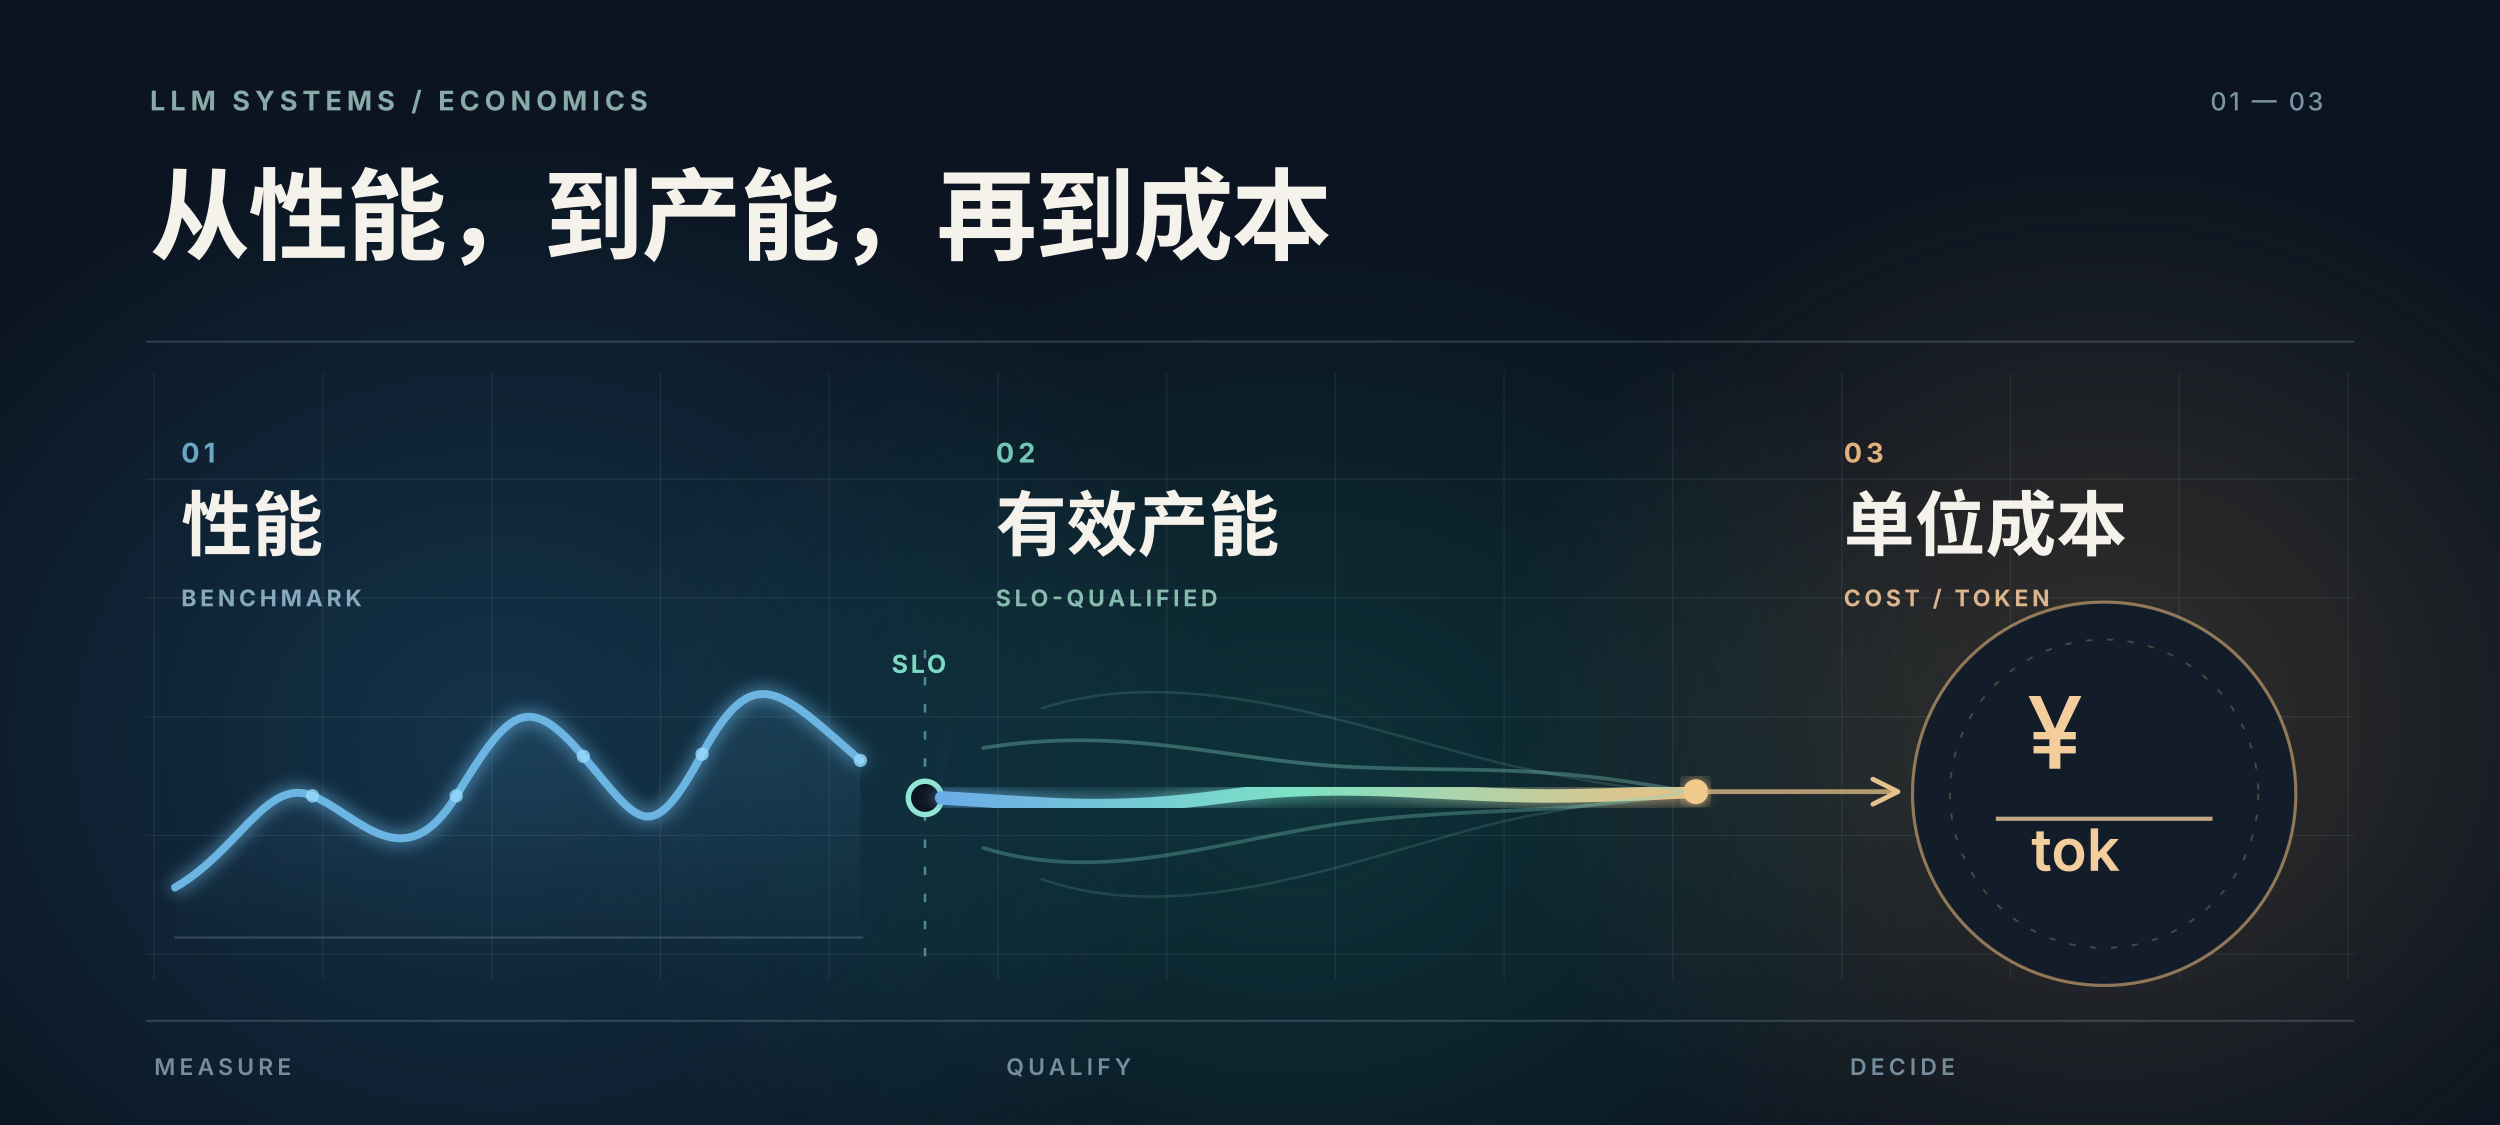
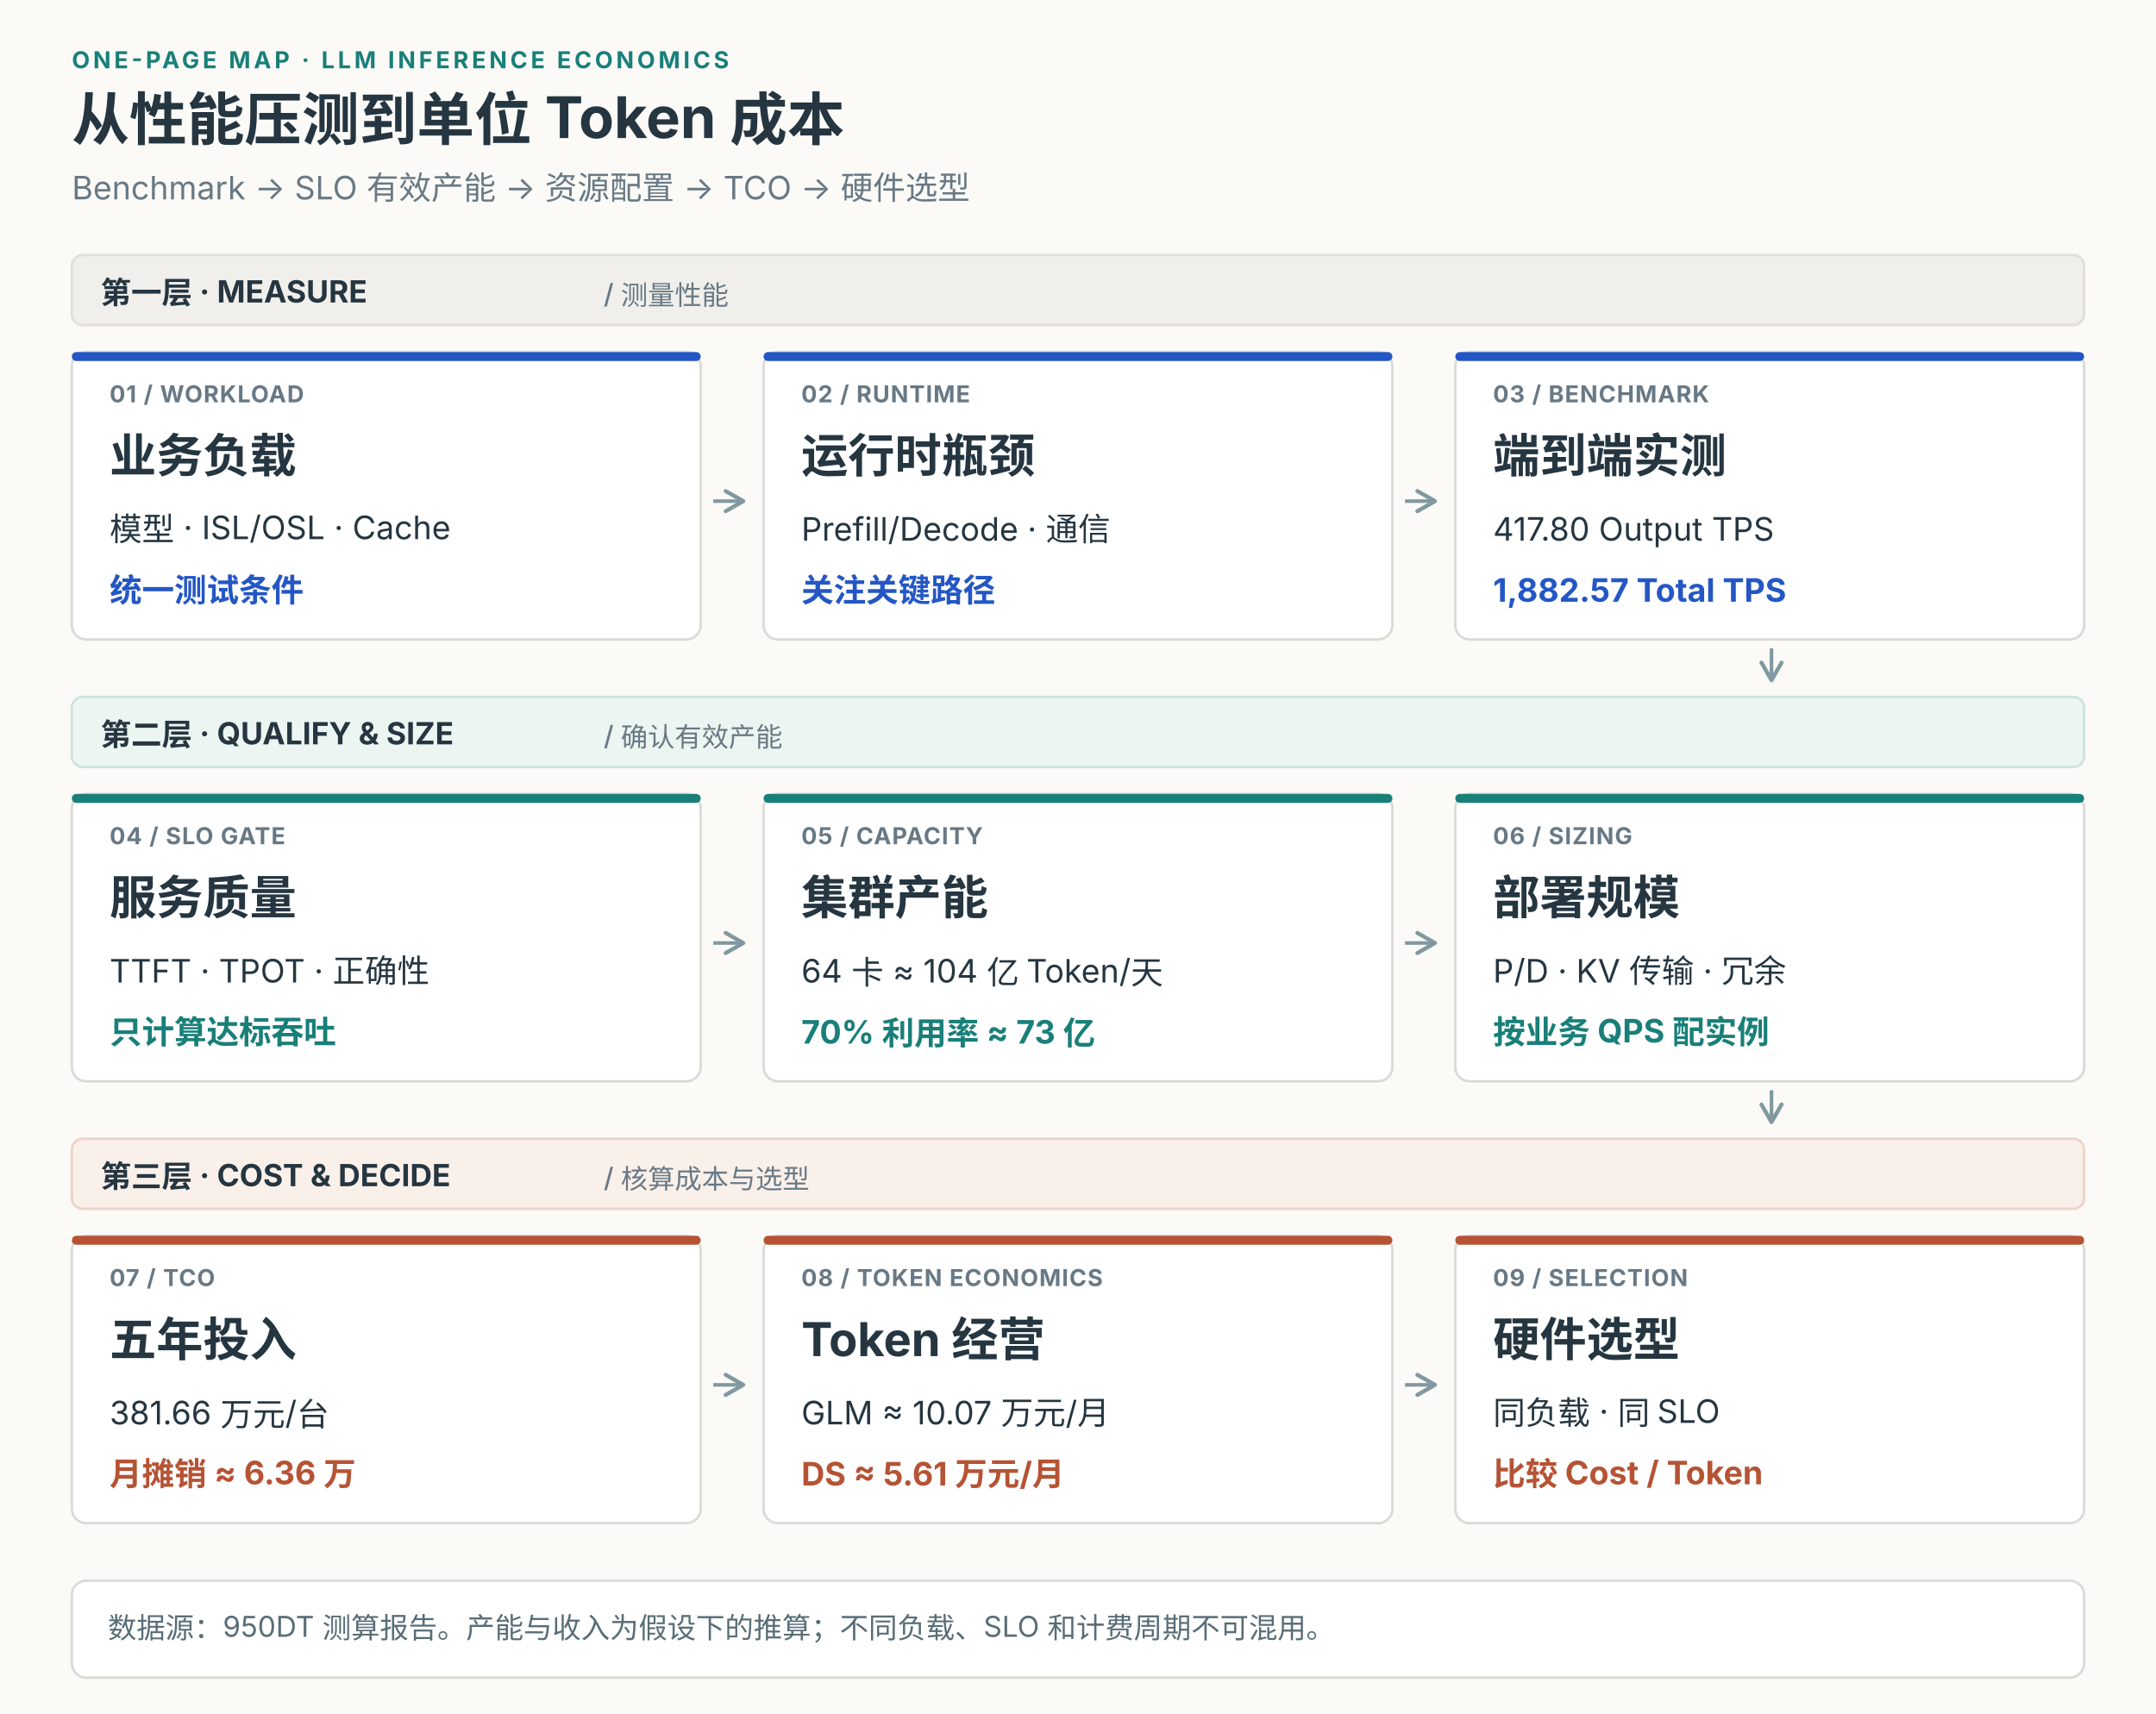
- <svg xmlns="http://www.w3.org/2000/svg" width="1200" height="540" viewBox="0 0 1200 540" role="img" aria-labelledby="title desc">
+ <svg xmlns="http://www.w3.org/2000/svg" width="1200" height="954" viewBox="0 0 1200 954" role="img" aria-labelledby="title desc">
  <defs>
-     <radialGradient id="blueGlow">
-       <stop offset="0" stop-color="#267AA8" stop-opacity=".31" />
-       <stop offset="1" stop-color="#267AA8" stop-opacity="0" />
-     </radialGradient>
-     <radialGradient id="greenGlow">
-       <stop offset="0" stop-color="#15A79C" stop-opacity=".21" />
-       <stop offset="1" stop-color="#15A79C" stop-opacity="0" />
-     </radialGradient>
-     <radialGradient id="amberGlow">
-       <stop offset="0" stop-color="#D8A260" stop-opacity=".20" />
-       <stop offset="1" stop-color="#D8A260" stop-opacity="0" />
-     </radialGradient>
-     <linearGradient id="flowLine" x1="0%" y1="0%" x2="100%" y2="0%">
-       <stop offset="0" stop-color="#6BACE7" />
-       <stop offset=".47" stop-color="#7DE2C5" />
-       <stop offset="1" stop-color="#F0BF83" />
-     </linearGradient>
-     <linearGradient id="waveFill" x1="0%" y1="0%" x2="0%" y2="100%">
-       <stop offset="0" stop-color="#64AEE8" stop-opacity=".13" />
-       <stop offset="1" stop-color="#64AEE8" stop-opacity="0" />
-     </linearGradient>
-     <filter id="soft">
-       <feGaussianBlur stdDeviation="23" />
-     </filter>
-     <filter id="glow">
-       <feGaussianBlur stdDeviation="4" result="blur" />
-       <feMerge>
-         <feMergeNode in="blur" />
-         <feMergeNode in="SourceGraphic" />
-       </feMerge>
-     </filter>
+     <style>
+ text{font-family:Inter,"Noto Sans CJK SC","PingFang SC","Microsoft YaHei","Segoe UI",Arial,sans-serif}
+ .eyebrow{font-size:13px;fill:#197F79;font-weight:700;letter-spacing:1.8px}
+ .title{font-size:32px;fill:#253641;font-weight:740}
+ .subtitle{font-size:18px;fill:#687985}
+ .tierHead{font-size:17px;fill:#253641;font-weight:750}
+ .tierSub{font-size:15px;fill:#687985;font-weight:500}
+ .kicker{font-size:13px;fill:#687985;font-weight:700;letter-spacing:.5px}
+ .cardTitle{font-size:26px;fill:#253641;font-weight:730}
+ .body{font-size:18px;fill:#253641}
+ .key{font-size:18px;font-weight:730}
+ .footer{font-size:16px;fill:#586D77}
+ </style>
+     <marker id="arr" viewBox="0 0 10 10" refX="7.5" refY="5" markerWidth="7" markerHeight="7" orient="auto">
+       <path d="M1 1 L8 5 L1 9" fill="none" stroke="#8198A0" stroke-width="1.6" stroke-linecap="round" stroke-linejoin="round" />
+     </marker>
  </defs>
-   <rect width="1200" height="540" fill="#0B1420" />
-   <ellipse cx="240" cy="355" rx="350" ry="300" fill="url(#blueGlow)" />
-   <ellipse cx="620" cy="380" rx="345" ry="270" fill="url(#greenGlow)" />
-   <ellipse cx="1010" cy="343" rx="290" ry="270" fill="url(#amberGlow)" />
-   <line x1="74" y1="179" x2="74" y2="470" stroke="#C7D6DA" stroke-width="0.65" opacity="0.08" />
-   <line x1="155" y1="179" x2="155" y2="470" stroke="#C7D6DA" stroke-width="0.65" opacity="0.08" />
-   <line x1="236" y1="179" x2="236" y2="470" stroke="#C7D6DA" stroke-width="0.65" opacity="0.08" />
-   <line x1="317" y1="179" x2="317" y2="470" stroke="#C7D6DA" stroke-width="0.65" opacity="0.08" />
-   <line x1="398" y1="179" x2="398" y2="470" stroke="#C7D6DA" stroke-width="0.65" opacity="0.08" />
-   <line x1="479" y1="179" x2="479" y2="470" stroke="#C7D6DA" stroke-width="0.65" opacity="0.08" />
-   <line x1="560" y1="179" x2="560" y2="470" stroke="#C7D6DA" stroke-width="0.65" opacity="0.08" />
-   <line x1="641" y1="179" x2="641" y2="470" stroke="#C7D6DA" stroke-width="0.65" opacity="0.08" />
-   <line x1="722" y1="179" x2="722" y2="470" stroke="#C7D6DA" stroke-width="0.65" opacity="0.08" />
-   <line x1="803" y1="179" x2="803" y2="470" stroke="#C7D6DA" stroke-width="0.65" opacity="0.08" />
-   <line x1="884" y1="179" x2="884" y2="470" stroke="#C7D6DA" stroke-width="0.65" opacity="0.08" />
-   <line x1="965" y1="179" x2="965" y2="470" stroke="#C7D6DA" stroke-width="0.65" opacity="0.08" />
-   <line x1="1046" y1="179" x2="1046" y2="470" stroke="#C7D6DA" stroke-width="0.65" opacity="0.08" />
-   <line x1="1127" y1="179" x2="1127" y2="470" stroke="#C7D6DA" stroke-width="0.65" opacity="0.08" />
-   <line x1="70" y1="230" x2="1130" y2="230" stroke="#C7D6DA" stroke-width="0.65" opacity="0.08" />
-   <line x1="70" y1="287" x2="1130" y2="287" stroke="#C7D6DA" stroke-width="0.65" opacity="0.08" />
-   <line x1="70" y1="344" x2="1130" y2="344" stroke="#C7D6DA" stroke-width="0.65" opacity="0.08" />
-   <line x1="70" y1="401" x2="1130" y2="401" stroke="#C7D6DA" stroke-width="0.65" opacity="0.08" />
-   <line x1="70" y1="458" x2="1130" y2="458" stroke="#C7D6DA" stroke-width="0.65" opacity="0.08" />
-   <line x1="70" y1="164" x2="1130" y2="164" stroke="#A2BAC5" stroke-opacity=".23" />
-   <text x="72" y="53" font-size="13" font-weight="650" fill="#88AAA9" letter-spacing="2.4" font-family="Inter, 'PingFang SC', 'Microsoft YaHei', 'Noto Sans CJK SC', Arial, sans-serif">LLM SYSTEMS  /  ECONOMICS</text>
-   <text x="72" y="121" font-size="48" font-weight="640" fill="#F5F2EB" letter-spacing="-.8" font-family="Inter, 'PingFang SC', 'Microsoft YaHei', 'Noto Sans CJK SC', Arial, sans-serif">从性能，到产能，再到成本</text>
-   <text x="1061" y="53" font-size="12" font-weight="550" fill="#7C95A4" letter-spacing="1.3" font-family="Inter, 'PingFang SC', 'Microsoft YaHei', 'Noto Sans CJK SC', Arial, sans-serif">01 — 03</text>
-   <text x="87" y="222" font-size="13" font-weight="700" fill="#6CA5C5" letter-spacing="2" font-family="Inter, 'PingFang SC', 'Microsoft YaHei', 'Noto Sans CJK SC', Arial, sans-serif">01</text>
-   <text x="87" y="264" font-size="34" font-weight="650" fill="#F5F2EB" letter-spacing="0" font-family="Inter, 'PingFang SC', 'Microsoft YaHei', 'Noto Sans CJK SC', Arial, sans-serif">性能</text>
-   <text x="87" y="291" font-size="11" font-weight="650" fill="#87A9BD" letter-spacing="1.8" font-family="Inter, 'PingFang SC', 'Microsoft YaHei', 'Noto Sans CJK SC', Arial, sans-serif">BENCHMARK</text>
-   <text x="478" y="222" font-size="13" font-weight="700" fill="#71C8B7" letter-spacing="2" font-family="Inter, 'PingFang SC', 'Microsoft YaHei', 'Noto Sans CJK SC', Arial, sans-serif">02</text>
-   <text x="478" y="264" font-size="34" font-weight="650" fill="#F5F2EB" letter-spacing="0" font-family="Inter, 'PingFang SC', 'Microsoft YaHei', 'Noto Sans CJK SC', Arial, sans-serif">有效产能</text>
-   <text x="478" y="291" font-size="11" font-weight="650" fill="#86BBAD" letter-spacing="1.8" font-family="Inter, 'PingFang SC', 'Microsoft YaHei', 'Noto Sans CJK SC', Arial, sans-serif">SLO-QUALIFIED</text>
-   <text x="885" y="222" font-size="13" font-weight="700" fill="#E2B17D" letter-spacing="2" font-family="Inter, 'PingFang SC', 'Microsoft YaHei', 'Noto Sans CJK SC', Arial, sans-serif">03</text>
-   <text x="885" y="264" font-size="34" font-weight="650" fill="#F5F2EB" letter-spacing="0" font-family="Inter, 'PingFang SC', 'Microsoft YaHei', 'Noto Sans CJK SC', Arial, sans-serif">单位成本</text>
-   <text x="885" y="291" font-size="11" font-weight="650" fill="#DBB58E" letter-spacing="1.8" font-family="Inter, 'PingFang SC', 'Microsoft YaHei', 'Noto Sans CJK SC', Arial, sans-serif">COST / TOKEN</text>
-   <path d="M84 426 C115 408 128 373 150 382 S194 423 219 382 S253 331 280 363 S312 408 337 362 S374 331 413 365 L413 458 L84 458 Z" fill="url(#waveFill)" />
-   <path d="M84 426 C115 408 128 373 150 382 S194 423 219 382 S253 331 280 363 S312 408 337 362 S374 331 413 365" fill="none" stroke="#6CB5E2" stroke-width="3.8" opacity="1" stroke-linecap="round" stroke-linejoin="round" filter="url(#glow)" />
-   <path d="M84 450 H414" fill="none" stroke="#A0BED1" stroke-width="1" opacity="0.24" stroke-linecap="round" stroke-linejoin="round" />
-   <circle cx="150" cy="382" r="3.2" fill="#99DBFF" opacity=".78" />
-   <circle cx="219" cy="382" r="3.2" fill="#99DBFF" opacity=".78" />
-   <circle cx="280" cy="363" r="3.2" fill="#99DBFF" opacity=".78" />
-   <circle cx="337" cy="362" r="3.2" fill="#99DBFF" opacity=".78" />
-   <circle cx="413" cy="365" r="3.2" fill="#99DBFF" opacity=".78" />
-   <line x1="444" y1="312" x2="444" y2="462" stroke="#6BAEAF" stroke-width="1.2" stroke-dasharray="4 9" opacity=".72" />
-   <text x="428" y="323" font-size="12" font-weight="650" fill="#7DDAC2" letter-spacing="1.3" font-family="Inter, 'PingFang SC', 'Microsoft YaHei', 'Noto Sans CJK SC', Arial, sans-serif">SLO</text>
-   <circle cx="444" cy="383" r="8" fill="#0B1420" stroke="#90E5D4" stroke-width="2.6" />
-   <path d="M452 383 C505 386 532 390 590 382 S700 383 753 382 S795 380 815 380" fill="none" stroke="url(#flowLine)" stroke-width="6.5" opacity="1" stroke-linecap="round" stroke-linejoin="round" filter="url(#glow)" />
-   <path d="M472 359 C541 348 588 365 646 368 S736 366 810 380" fill="none" stroke="#83D7C3" stroke-width="1.8" opacity="0.34" stroke-linecap="round" stroke-linejoin="round" />
-   <path d="M472 407 C530 425 586 403 646 395 S748 392 810 380" fill="none" stroke="#83D7C3" stroke-width="1.8" opacity="0.3" stroke-linecap="round" stroke-linejoin="round" />
-   <path d="M500 340 C577 315 671 357 737 370 S789 377 813 380" fill="none" stroke="#83D7C3" stroke-width="1.2" opacity="0.16" stroke-linecap="round" stroke-linejoin="round" />
-   <path d="M500 422 C577 449 671 403 737 391 S789 385 813 380" fill="none" stroke="#83D7C3" stroke-width="1.2" opacity="0.16" stroke-linecap="round" stroke-linejoin="round" />
-   <circle cx="814" cy="380" r="6" fill="#F0C98B" filter="url(#glow)" />
-   <circle cx="1010" cy="381" r="92" fill="#131D29" stroke="#D6AB76" stroke-width="1.5" stroke-opacity=".63" />
-   <circle cx="1010" cy="381" r="74" fill="none" stroke="#D6AB76" stroke-width=".9" stroke-opacity=".3" stroke-dasharray="3 7" />
-   <text x="973" y="369" font-size="48" font-weight="500" fill="#F3CE9C" letter-spacing="0" font-family="Inter, 'PingFang SC', 'Microsoft YaHei', 'Noto Sans CJK SC', Arial, sans-serif">¥</text>
-   <line x1="958" y1="393" x2="1062" y2="393" stroke="#F3CE9C" stroke-width="2" opacity=".78" />
-   <text x="975" y="418" font-size="28" font-weight="600" fill="#F3CE9C" letter-spacing="0" font-family="Inter, 'PingFang SC', 'Microsoft YaHei', 'Noto Sans CJK SC', Arial, sans-serif">tok</text>
-   <path d="M820 380 H909" fill="none" stroke="#DDB981" stroke-width="2.3" opacity="0.78" stroke-linecap="round" stroke-linejoin="round" />
-   <path d="M899 374 L911 380 L899 386" fill="none" stroke="#E4C18D" stroke-width="2.3" stroke-linecap="round" stroke-linejoin="round" />
-   <line x1="70" y1="490" x2="1130" y2="490" stroke="#A2BAC5" stroke-opacity=".23" />
-   <text x="74" y="516" font-size="11" font-weight="600" fill="#758D9D" letter-spacing="2" font-family="Inter, 'PingFang SC', 'Microsoft YaHei', 'Noto Sans CJK SC', Arial, sans-serif">MEASURE</text>
-   <text x="483" y="516" font-size="11" font-weight="600" fill="#758D9D" letter-spacing="2" font-family="Inter, 'PingFang SC', 'Microsoft YaHei', 'Noto Sans CJK SC', Arial, sans-serif">QUALIFY</text>
-   <text x="888" y="516" font-size="11" font-weight="600" fill="#758D9D" letter-spacing="2" font-family="Inter, 'PingFang SC', 'Microsoft YaHei', 'Noto Sans CJK SC', Arial, sans-serif">DECIDE</text>
+   <rect width="1200" height="954" fill="#FBFAF7" />
+   <text x="40" y="38" class="eyebrow">ONE-PAGE MAP · LLM INFERENCE ECONOMICS</text>
+   <text x="40" y="78" class="title">从性能压测到单位 Token 成本</text>
+   <text x="40" y="111" class="subtitle">Benchmark → SLO 有效产能 → 资源配置 → TCO → 硬件选型</text>
+   <rect x="40" y="142" width="1120" height="39" rx="6" fill="#F0EFEB" stroke="#E1DFD8" stroke-width="1.4" />
+   <text x="56" y="169" class="tierHead">第一层 · MEASURE</text>
+   <text x="336" y="169" class="tierSub">/ 测量性能</text>
+   <rect x="40" y="196" width="350" height="160" rx="8" fill="#FFFFFF" stroke="#DADBD7" stroke-width="1.4" />
+   <rect x="40" y="196" width="350" height="5" rx="2.5" fill="#2457C5" />
+   <text x="61" y="224" class="kicker">01 / WORKLOAD</text>
+   <text x="61" y="263" class="cardTitle">业务负载</text>
+   <text x="61" y="301" class="body">模型 · ISL/OSL · Cache</text>
+   <text x="61" y="335" class="key" fill="#2457C5">统一测试条件</text>
+   <path d="M397 279 L413 279" fill="none" stroke="#8198A0" stroke-width="2" marker-end="url(#arr)" />
+   <rect x="425" y="196" width="350" height="160" rx="8" fill="#FFFFFF" stroke="#DADBD7" stroke-width="1.4" />
+   <rect x="425" y="196" width="350" height="5" rx="2.5" fill="#2457C5" />
+   <text x="446" y="224" class="kicker">02 / RUNTIME</text>
+   <text x="446" y="263" class="cardTitle">运行时瓶颈</text>
+   <text x="446" y="301" class="body">Prefill/Decode · 通信</text>
+   <text x="446" y="335" class="key" fill="#2457C5">关注关键路径</text>
+   <path d="M782 279 L798 279" fill="none" stroke="#8198A0" stroke-width="2" marker-end="url(#arr)" />
+   <rect x="810" y="196" width="350" height="160" rx="8" fill="#FFFFFF" stroke="#DADBD7" stroke-width="1.4" />
+   <rect x="810" y="196" width="350" height="5" rx="2.5" fill="#2457C5" />
+   <text x="831" y="224" class="kicker">03 / BENCHMARK</text>
+   <text x="831" y="263" class="cardTitle">端到端实测</text>
+   <text x="831" y="301" class="body">417.80 Output TPS</text>
+   <text x="831" y="335" class="key" fill="#2457C5">1,882.57 Total TPS</text>
+   <path d="M986 361 L986 378" fill="none" stroke="#8198A0" stroke-width="2" marker-end="url(#arr)" />
+   <rect x="40" y="388" width="1120" height="39" rx="6" fill="#EBF5F1" stroke="#CFE3DC" stroke-width="1.4" />
+   <text x="56" y="415" class="tierHead">第二层 · QUALIFY &amp; SIZE</text>
+   <text x="336" y="415" class="tierSub">/ 确认有效产能</text>
+   <rect x="40" y="442" width="350" height="160" rx="8" fill="#FFFFFF" stroke="#DADBD7" stroke-width="1.4" />
+   <rect x="40" y="442" width="350" height="5" rx="2.5" fill="#197F79" />
+   <text x="61" y="470" class="kicker">04 / SLO GATE</text>
+   <text x="61" y="509" class="cardTitle">服务质量</text>
+   <text x="61" y="547" class="body">TTFT · TPOT · 正确性</text>
+   <text x="61" y="581" class="key" fill="#197F79">只计算达标吞吐</text>
+   <path d="M397 525 L413 525" fill="none" stroke="#8198A0" stroke-width="2" marker-end="url(#arr)" />
+   <rect x="425" y="442" width="350" height="160" rx="8" fill="#FFFFFF" stroke="#DADBD7" stroke-width="1.4" />
+   <rect x="425" y="442" width="350" height="5" rx="2.5" fill="#197F79" />
+   <text x="446" y="470" class="kicker">05 / CAPACITY</text>
+   <text x="446" y="509" class="cardTitle">集群产能</text>
+   <text x="446" y="547" class="body">64 卡 ≈ 104 亿 Token/天</text>
+   <text x="446" y="581" class="key" fill="#197F79">70% 利用率 ≈ 73 亿</text>
+   <path d="M782 525 L798 525" fill="none" stroke="#8198A0" stroke-width="2" marker-end="url(#arr)" />
+   <rect x="810" y="442" width="350" height="160" rx="8" fill="#FFFFFF" stroke="#DADBD7" stroke-width="1.4" />
+   <rect x="810" y="442" width="350" height="5" rx="2.5" fill="#197F79" />
+   <text x="831" y="470" class="kicker">06 / SIZING</text>
+   <text x="831" y="509" class="cardTitle">部署规模</text>
+   <text x="831" y="547" class="body">P/D · KV 传输 · 冗余</text>
+   <text x="831" y="581" class="key" fill="#197F79">按业务 QPS 配实例</text>
+   <path d="M986 607 L986 624" fill="none" stroke="#8198A0" stroke-width="2" marker-end="url(#arr)" />
+   <rect x="40" y="634" width="1120" height="39" rx="6" fill="#FAF0EA" stroke="#EDD3C7" stroke-width="1.4" />
+   <text x="56" y="661" class="tierHead">第三层 · COST &amp; DECIDE</text>
+   <text x="336" y="661" class="tierSub">/ 核算成本与选型</text>
+   <rect x="40" y="688" width="350" height="160" rx="8" fill="#FFFFFF" stroke="#DADBD7" stroke-width="1.4" />
+   <rect x="40" y="688" width="350" height="5" rx="2.5" fill="#B65334" />
+   <text x="61" y="716" class="kicker">07 / TCO</text>
+   <text x="61" y="755" class="cardTitle">五年投入</text>
+   <text x="61" y="793" class="body">381.66 万元/台</text>
+   <text x="61" y="827" class="key" fill="#B65334">月摊销 ≈ 6.36 万</text>
+   <path d="M397 771 L413 771" fill="none" stroke="#8198A0" stroke-width="2" marker-end="url(#arr)" />
+   <rect x="425" y="688" width="350" height="160" rx="8" fill="#FFFFFF" stroke="#DADBD7" stroke-width="1.4" />
+   <rect x="425" y="688" width="350" height="5" rx="2.5" fill="#B65334" />
+   <text x="446" y="716" class="kicker">08 / TOKEN ECONOMICS</text>
+   <text x="446" y="755" class="cardTitle">Token 经营</text>
+   <text x="446" y="793" class="body">GLM ≈ 10.07 万元/月</text>
+   <text x="446" y="827" class="key" fill="#B65334">DS ≈ 5.61 万元/月</text>
+   <path d="M782 771 L798 771" fill="none" stroke="#8198A0" stroke-width="2" marker-end="url(#arr)" />
+   <rect x="810" y="688" width="350" height="160" rx="8" fill="#FFFFFF" stroke="#DADBD7" stroke-width="1.4" />
+   <rect x="810" y="688" width="350" height="5" rx="2.5" fill="#B65334" />
+   <text x="831" y="716" class="kicker">09 / SELECTION</text>
+   <text x="831" y="755" class="cardTitle">硬件选型</text>
+   <text x="831" y="793" class="body">同负载 · 同 SLO</text>
+   <text x="831" y="827" class="key" fill="#B65334">比较 Cost / Token</text>
+   <rect x="40" y="880" width="1120" height="54" rx="8" fill="#FFFFFF" stroke="#DADBD7" stroke-width="1.4" />
+   <text x="60" y="912" class="footer">数据源：950DT 测算报告。产能与收入为假设下的推算；不同负载、SLO 和计费周期不可混用。</text>
</svg>
